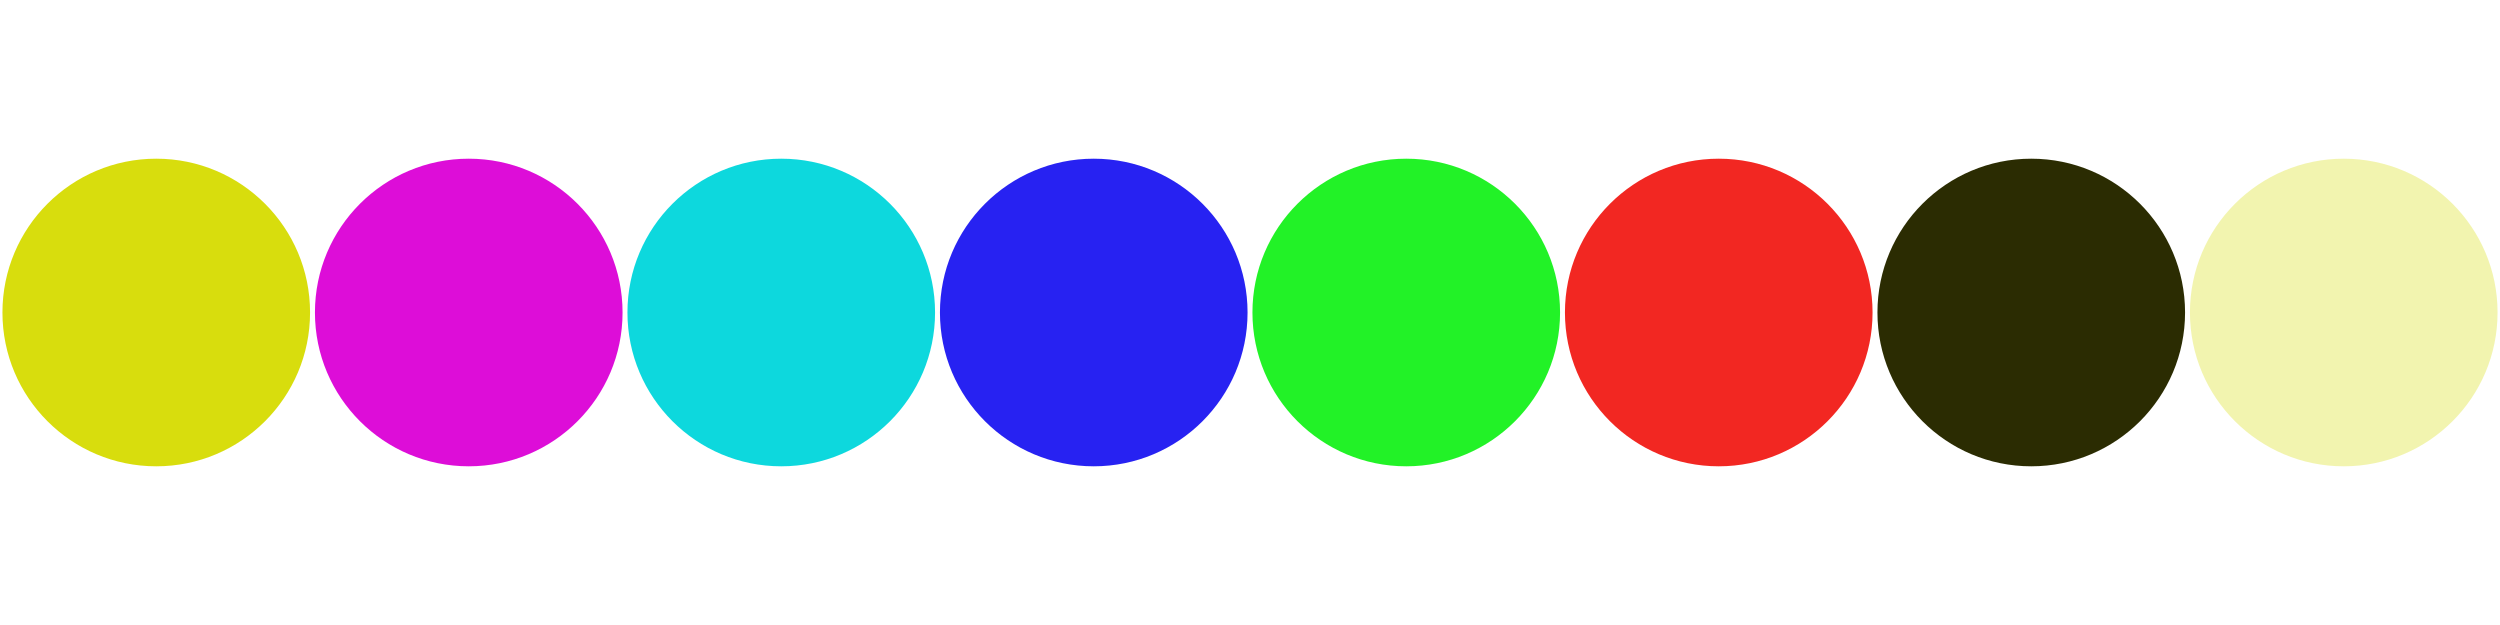
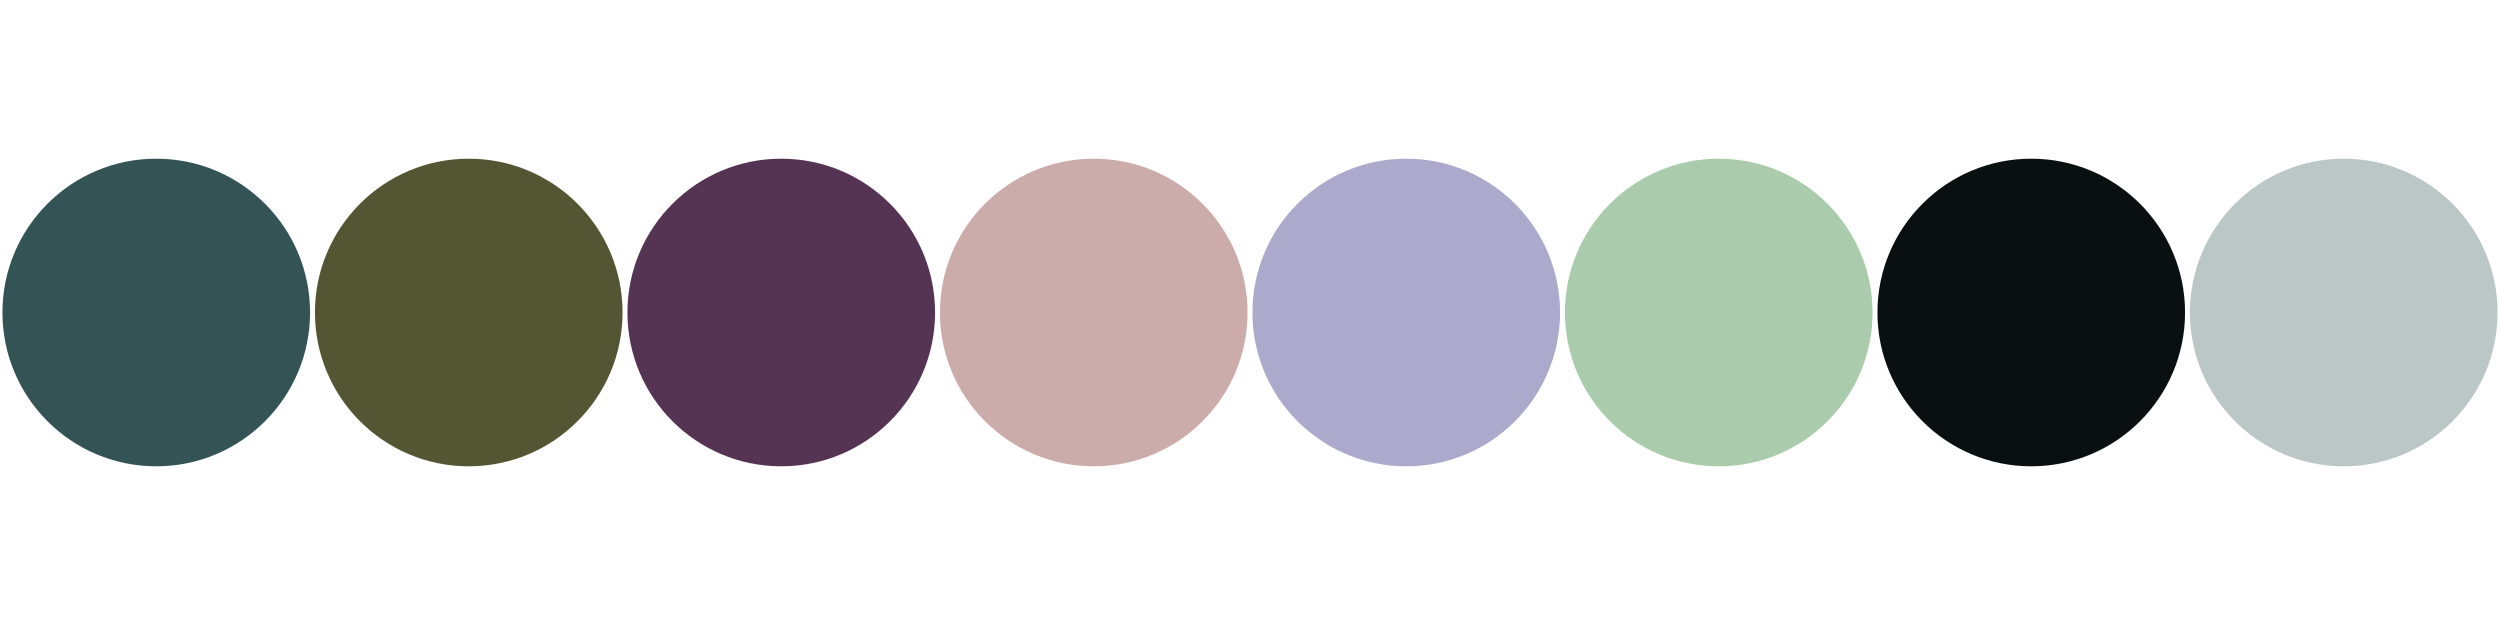
<svg xmlns="http://www.w3.org/2000/svg" width="1024" height="256" viewBox="0 0 1024 256">
-   <circle cy="128" cx="64" r="63" fill="#D8DD0D" />
-   <circle cy="128" cx="192" r="63" fill="#DD0DD8" />
-   <circle cy="128" cx="320" r="63" fill="#0DD8DD" />
-   <circle cy="128" cx="448" r="63" fill="#2722F2" />
-   <circle cy="128" cx="576" r="63" fill="#22F227" />
-   <circle cy="128" cx="704" r="63" fill="#F22722" />
-   <circle cy="128" cx="832" r="63" fill="#2B2C02" />
-   <circle cy="128" cx="960" r="63" fill="#F2F4AF" />
+   <circle cy="128" cx="64" r="63" fill="#335355" />
+   <circle cy="128" cx="192" r="63" fill="#535533" />
+   <circle cy="128" cx="320" r="63" fill="#553353" />
+   <circle cy="128" cx="448" r="63" fill="#CCACAA" />
+   <circle cy="128" cx="576" r="63" fill="#ACAACC" />
+   <circle cy="128" cx="704" r="63" fill="#AACCAC" />
+   <circle cy="128" cx="832" r="63" fill="#0A1011" />
+   <circle cy="128" cx="960" r="63" fill="#BBC6C7" />
</svg>
